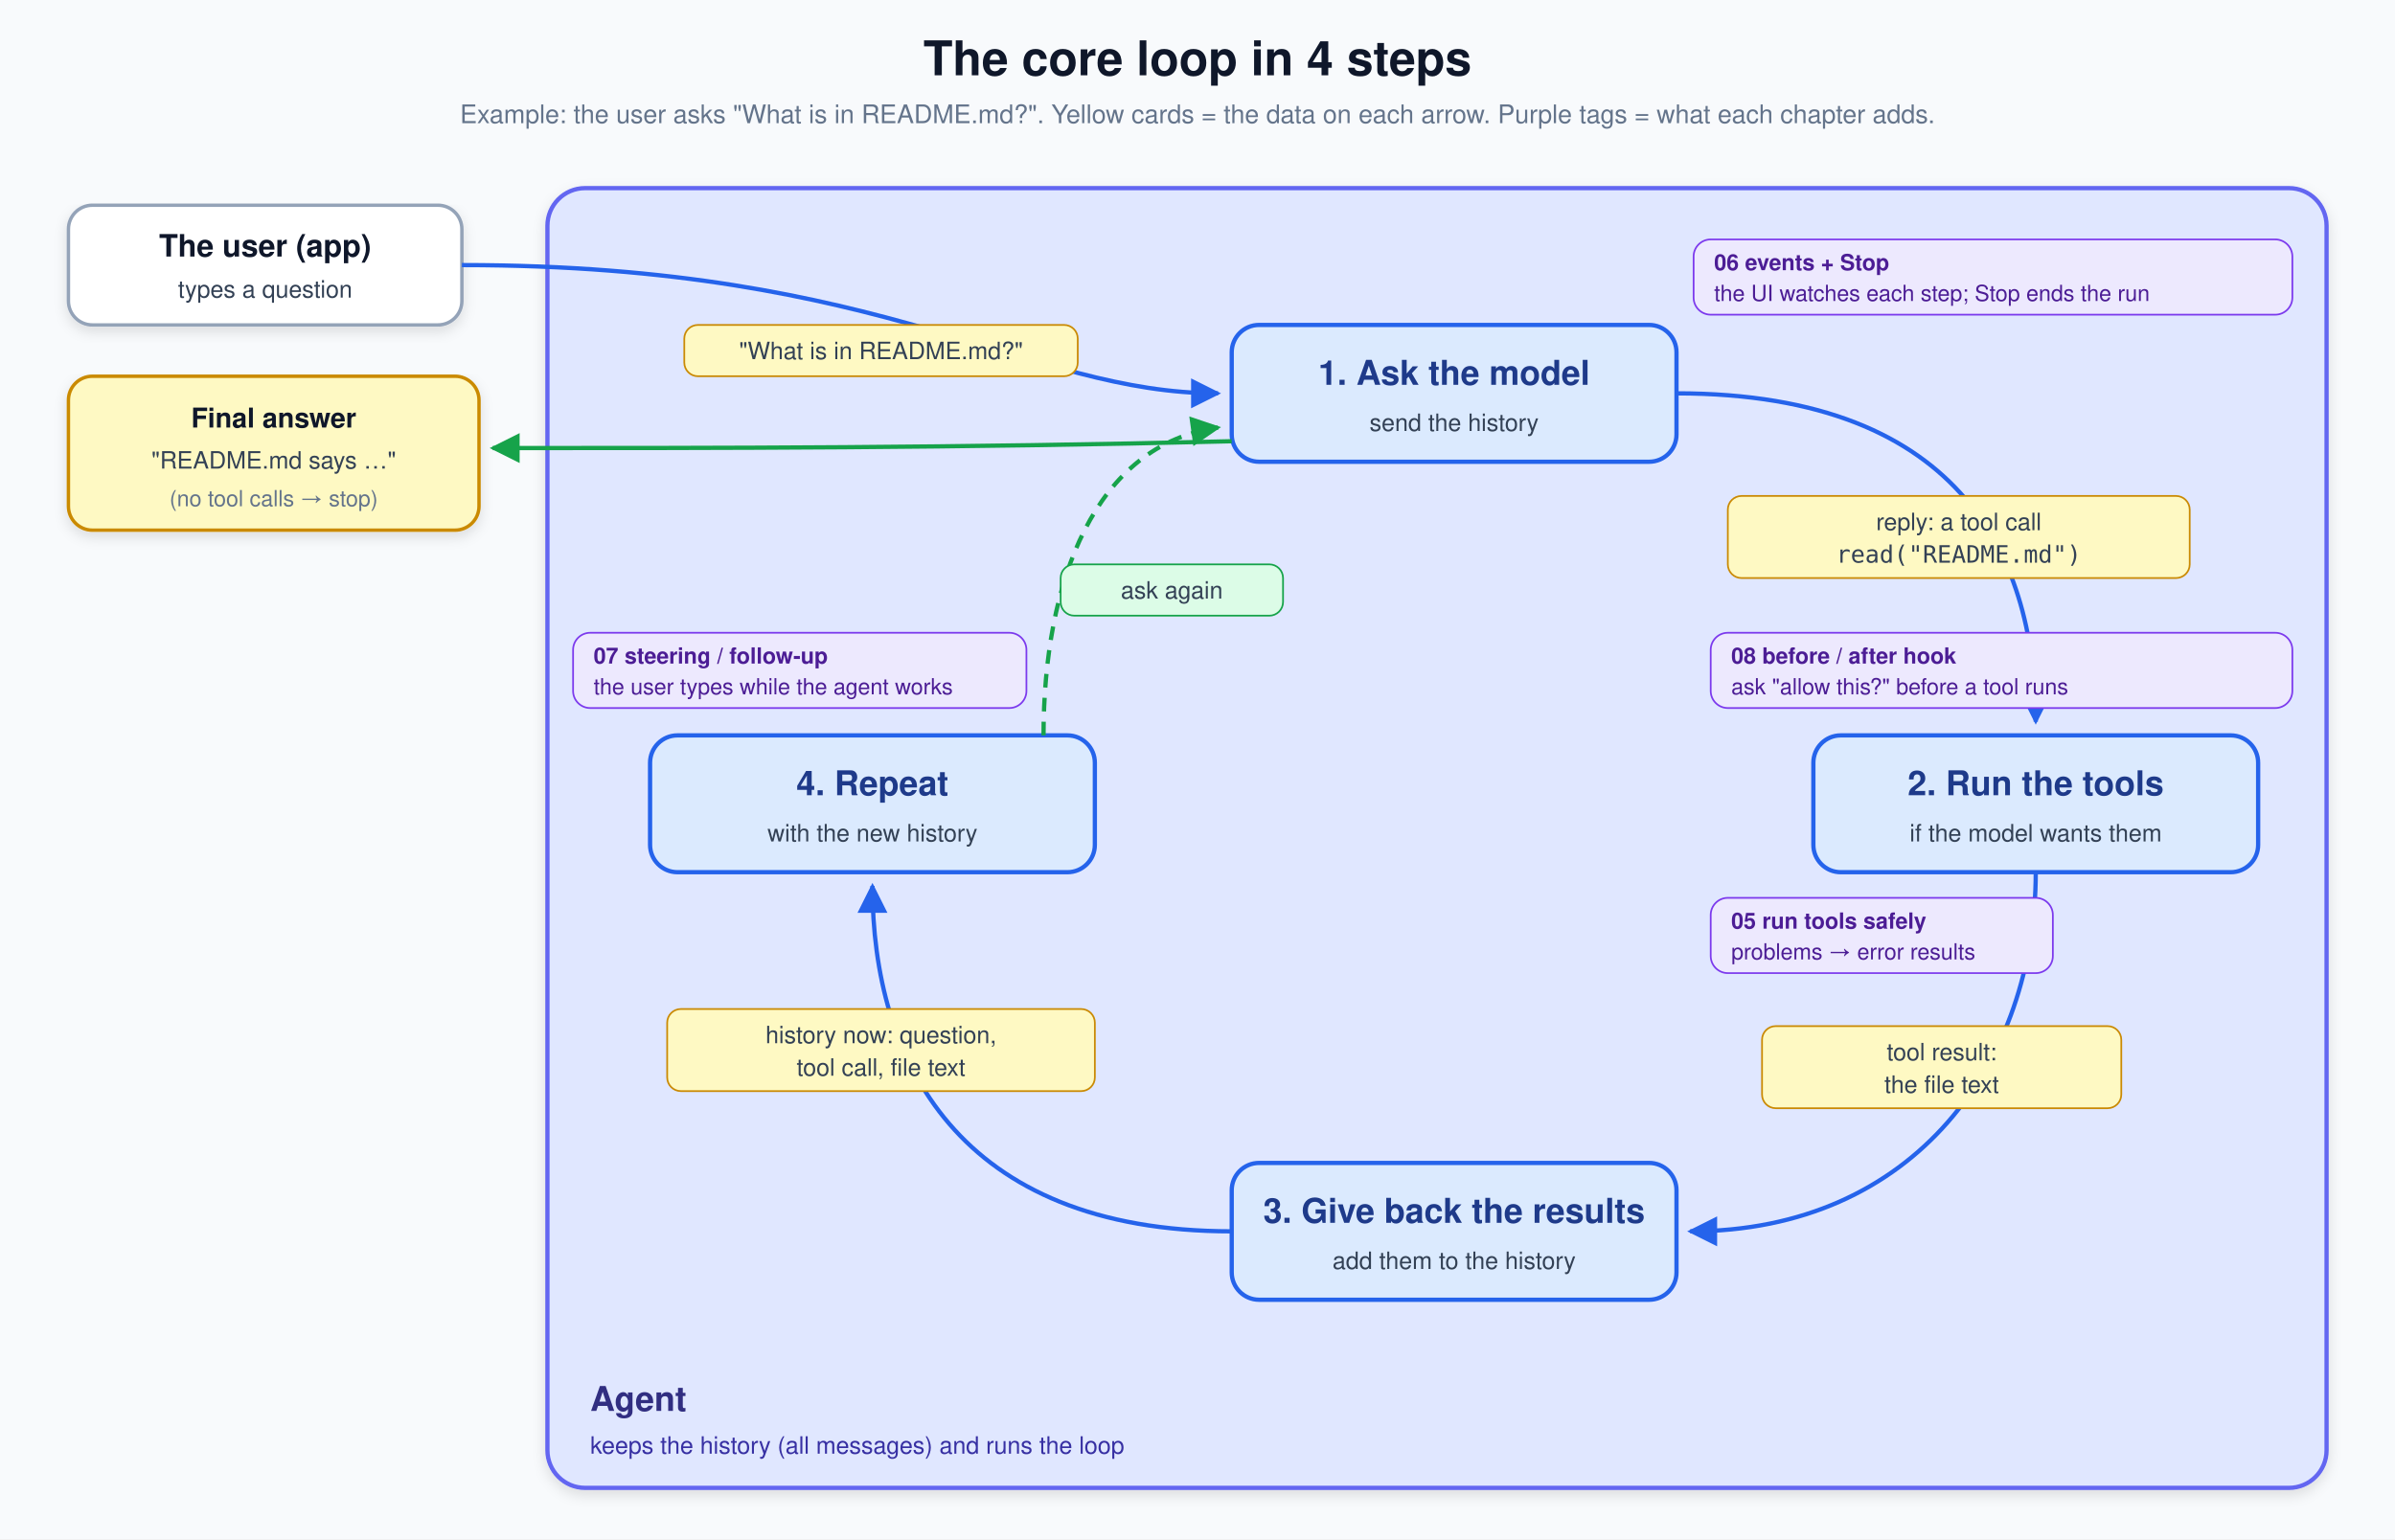
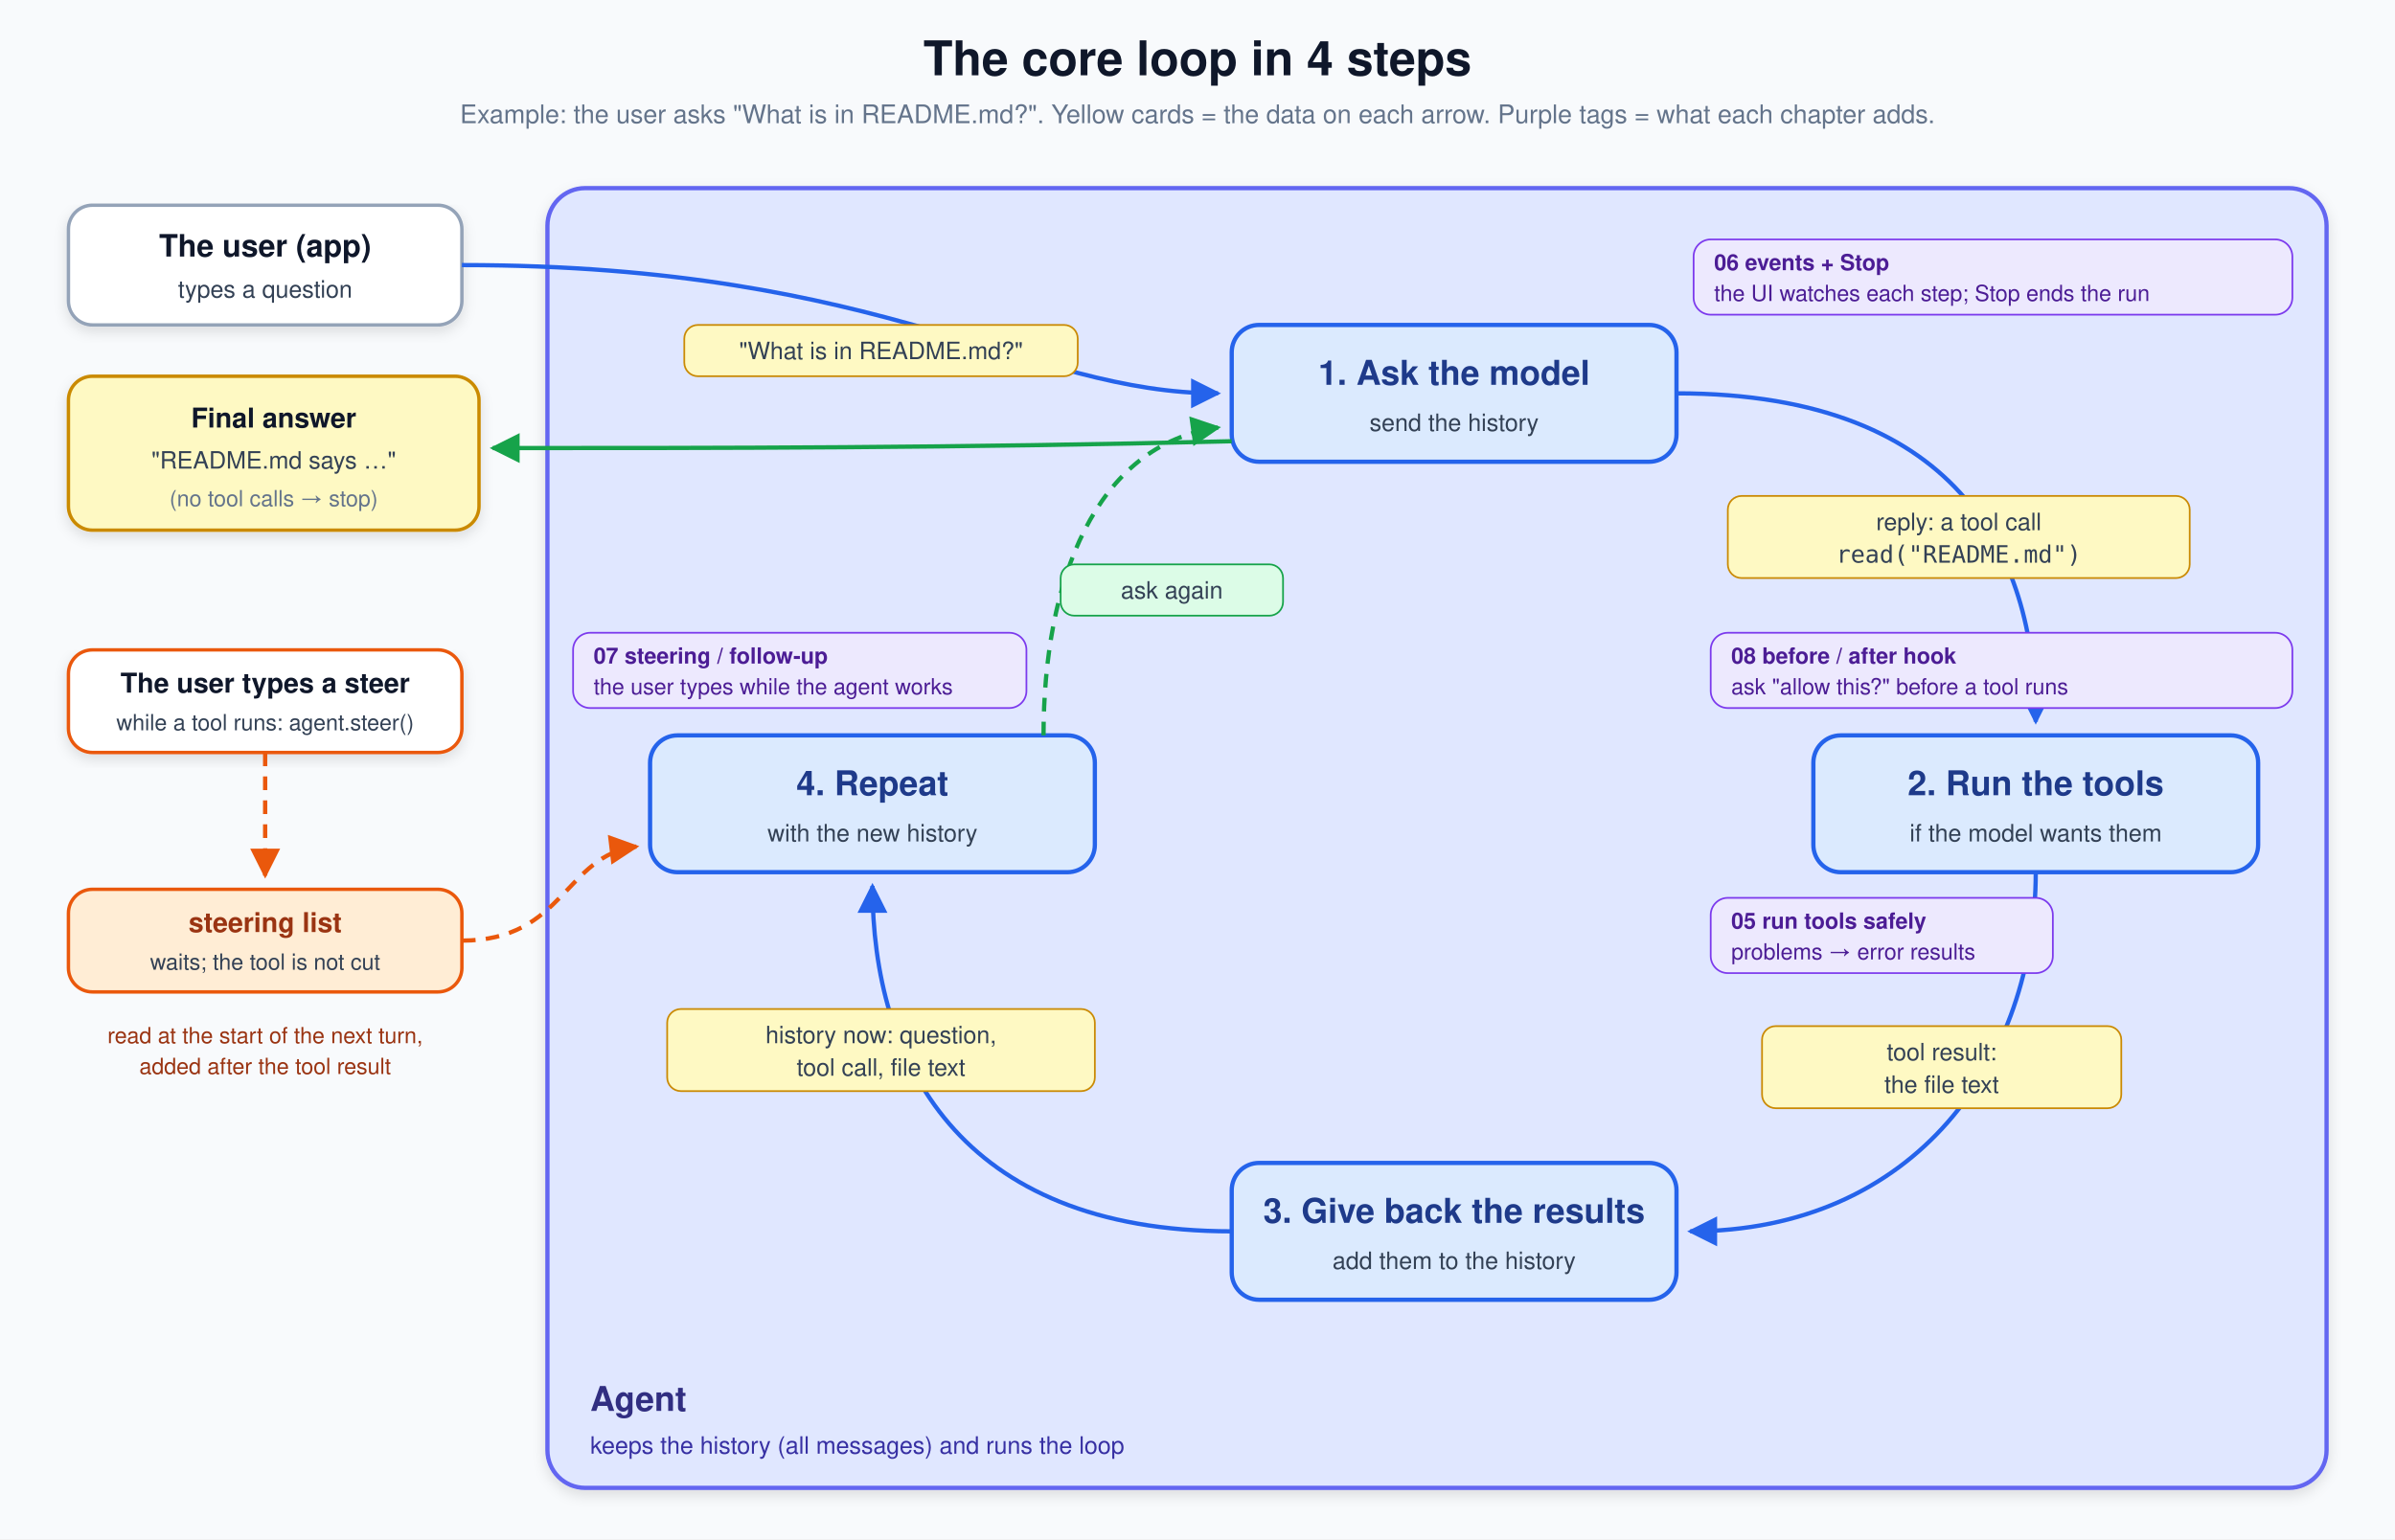
<svg xmlns="http://www.w3.org/2000/svg" width="1400" height="900" viewBox="0 0 1400 900" font-family="Helvetica, Arial, sans-serif">
  <defs>
    <marker id="b" viewBox="0 0 10 10" refX="9" refY="5" markerWidth="7" markerHeight="7" orient="auto">
      <path d="M0,0 L10,5 L0,10 z" fill="#2563eb" />
    </marker>
    <marker id="g" viewBox="0 0 10 10" refX="9" refY="5" markerWidth="7" markerHeight="7" orient="auto">
      <path d="M0,0 L10,5 L0,10 z" fill="#16a34a" />
    </marker>
    <filter id="s" x="-5%" y="-5%" width="110%" height="120%">
      <feDropShadow dx="0" dy="3" stdDeviation="4" flood-opacity="0.12" />
    </filter>
  </defs>
  <rect width="1400" height="900" fill="#f8fafc" />
  <text x="700" y="44" font-size="28" fill="#0f172a" font-weight="700" text-anchor="middle">The core loop in 4 steps</text>
  <text x="700" y="72" font-size="15" fill="#64748b" text-anchor="middle">Example: the user asks "What is in README.md?".  Yellow cards = the data on each arrow.  Purple tags = what each chapter adds.</text>
  <rect x="40" y="120" width="230" height="70" rx="14" fill="#fff" stroke="#94a3b8" stroke-width="2" filter="url(#s)" />
  <text x="155" y="150" font-size="18" fill="#0f172a" font-weight="700" text-anchor="middle">The user (app)</text>
  <text x="155" y="174" font-size="14" fill="#334155" text-anchor="middle">types a question</text>
  <rect x="320" y="110" width="1040" height="760" rx="22" fill="#e0e7ff" stroke="#6366f1" stroke-width="2.5" filter="url(#s)" />
  <text x="345" y="825" font-size="20" fill="#312e81" font-weight="700">Agent</text>
  <text x="345" y="850" font-size="14" fill="#3730a3">keeps the history (all messages) and runs the loop</text>
  <g font-size="20" font-weight="700" text-anchor="middle">
    <rect x="720" y="190" width="260" height="80" rx="16" fill="#dbeafe" stroke="#2563eb" stroke-width="2.5" />
    <text x="850" y="225" fill="#1e3a8a">1. Ask the model</text>
    <text x="850" y="252" font-size="14" font-weight="normal" fill="#334155">send the history</text>
    <rect x="1060" y="430" width="260" height="80" rx="16" fill="#dbeafe" stroke="#2563eb" stroke-width="2.5" />
    <text x="1190" y="465" fill="#1e3a8a">2. Run the tools</text>
    <text x="1190" y="492" font-size="14" font-weight="normal" fill="#334155">if the model wants them</text>
    <rect x="720" y="680" width="260" height="80" rx="16" fill="#dbeafe" stroke="#2563eb" stroke-width="2.5" />
    <text x="850" y="715" fill="#1e3a8a">3. Give back the results</text>
    <text x="850" y="742" font-size="14" font-weight="normal" fill="#334155">add them to the history</text>
    <rect x="380" y="430" width="260" height="80" rx="16" fill="#dbeafe" stroke="#2563eb" stroke-width="2.5" />
    <text x="510" y="465" fill="#1e3a8a">4. Repeat</text>
    <text x="510" y="492" font-size="14" font-weight="normal" fill="#334155">with the new history</text>
  </g>
  <path d="M270,155 C520,155 600,230 712,230" fill="none" stroke="#2563eb" stroke-width="2.5" marker-end="url(#b)" />
  <path d="M980,230 C1150,230 1190,330 1190,422" fill="none" stroke="#2563eb" stroke-width="2.5" marker-end="url(#b)" />
  <path d="M1190,510 C1190,620 1120,720 988,720" fill="none" stroke="#2563eb" stroke-width="2.5" marker-end="url(#b)" />
  <path d="M720,720 C560,720 510,620 510,518" fill="none" stroke="#2563eb" stroke-width="2.5" marker-end="url(#b)" />
  <path d="M610,430 C610,340 640,260 712,250" fill="none" stroke="#16a34a" stroke-width="2.5" stroke-dasharray="8 6" marker-end="url(#g)" />
  <path d="M720,258 C560,262 420,262 288,262" fill="none" stroke="#16a34a" stroke-width="2.5" marker-end="url(#g)" />
  <g font-size="14" fill="#334155" text-anchor="middle">
    <rect x="400" y="190" width="230" height="30" rx="8" fill="#fef9c3" stroke="#ca8a04" />
    <text x="515" y="210">"What is in README.md?"</text>
    <rect x="1010" y="290" width="270" height="48" rx="8" fill="#fef9c3" stroke="#ca8a04" />
    <text x="1145" y="310">reply: a tool call</text>
    <text x="1145" y="329" font-family="Menlo, monospace">read("README.md")</text>
    <rect x="1030" y="600" width="210" height="48" rx="8" fill="#fef9c3" stroke="#ca8a04" />
    <text x="1135" y="620">tool result:</text>
    <text x="1135" y="639">the file text</text>
    <rect x="390" y="590" width="250" height="48" rx="8" fill="#fef9c3" stroke="#ca8a04" />
    <text x="515" y="610">history now: question,</text>
    <text x="515" y="629">tool call, file text</text>
    <rect x="620" y="330" width="130" height="30" rx="8" fill="#dcfce7" stroke="#16a34a" />
    <text x="685" y="350">ask again</text>
  </g>
  <rect x="40" y="220" width="240" height="90" rx="14" fill="#fef9c3" stroke="#ca8a04" stroke-width="2" filter="url(#s)" />
  <text x="160" y="250" font-size="16" fill="#0f172a" font-weight="700" text-anchor="middle">Final answer</text>
  <text x="160" y="274" font-size="14" fill="#334155" text-anchor="middle">"README.md says …"</text>
  <text x="160" y="296" font-size="13" fill="#64748b" text-anchor="middle">(no tool calls → stop)</text>
  <g font-size="13" fill="#4c1d95">
    <rect x="990" y="140" width="350" height="44" rx="10" fill="#ede9fe" stroke="#7c3aed" />
    <text x="1002" y="158" font-weight="700">06 events + Stop</text>
    <text x="1002" y="176">the UI watches each step; Stop ends the run</text>
    <rect x="1000" y="525" width="200" height="44" rx="10" fill="#ede9fe" stroke="#7c3aed" />
    <text x="1012" y="543" font-weight="700">05 run tools safely</text>
    <text x="1012" y="561">problems → error results</text>
    <rect x="1000" y="370" width="340" height="44" rx="10" fill="#ede9fe" stroke="#7c3aed" />
    <text x="1012" y="388" font-weight="700">08 before / after hook</text>
    <text x="1012" y="406">ask "allow this?" before a tool runs</text>
    <rect x="335" y="370" width="265" height="44" rx="10" fill="#ede9fe" stroke="#7c3aed" />
    <text x="347" y="388" font-weight="700">07 steering / follow-up</text>
    <text x="347" y="406">the user types while the agent works</text>
  </g>
+   <marker id="o" viewBox="0 0 10 10" refX="9" refY="5" markerWidth="7" markerHeight="7" orient="auto">
+     <path d="M0,0 L10,5 L0,10 z" fill="#ea580c" />
+   </marker>
+   <rect x="40" y="380" width="230" height="60" rx="14" fill="#fff" stroke="#ea580c" stroke-width="2" filter="url(#s)" />
+   <text x="155" y="405" font-size="16" fill="#0f172a" font-weight="700" text-anchor="middle">The user types a steer</text>
+   <text x="155" y="427" font-size="13" fill="#334155" text-anchor="middle">while a tool runs: agent.steer()</text>
+   <rect x="40" y="520" width="230" height="60" rx="14" fill="#ffedd5" stroke="#ea580c" stroke-width="2" />
+   <text x="155" y="545" font-size="16" fill="#9a3412" font-weight="700" text-anchor="middle">steering list</text>
+   <text x="155" y="567" font-size="13" fill="#334155" text-anchor="middle">waits; the tool is not cut</text>
+   <path d="M155,440 L155,512" fill="none" stroke="#ea580c" stroke-width="2.5" stroke-dasharray="8 6" marker-end="url(#o)" />
+   <path d="M270,550 C330,550 330,500 372,495" fill="none" stroke="#ea580c" stroke-width="2.5" stroke-dasharray="8 6" marker-end="url(#o)" />
+   <text x="155" y="610" font-size="13" fill="#9a3412" text-anchor="middle">read at the start of the next turn,</text>
+   <text x="155" y="628" font-size="13" fill="#9a3412" text-anchor="middle">added after the tool result</text>
</svg>
